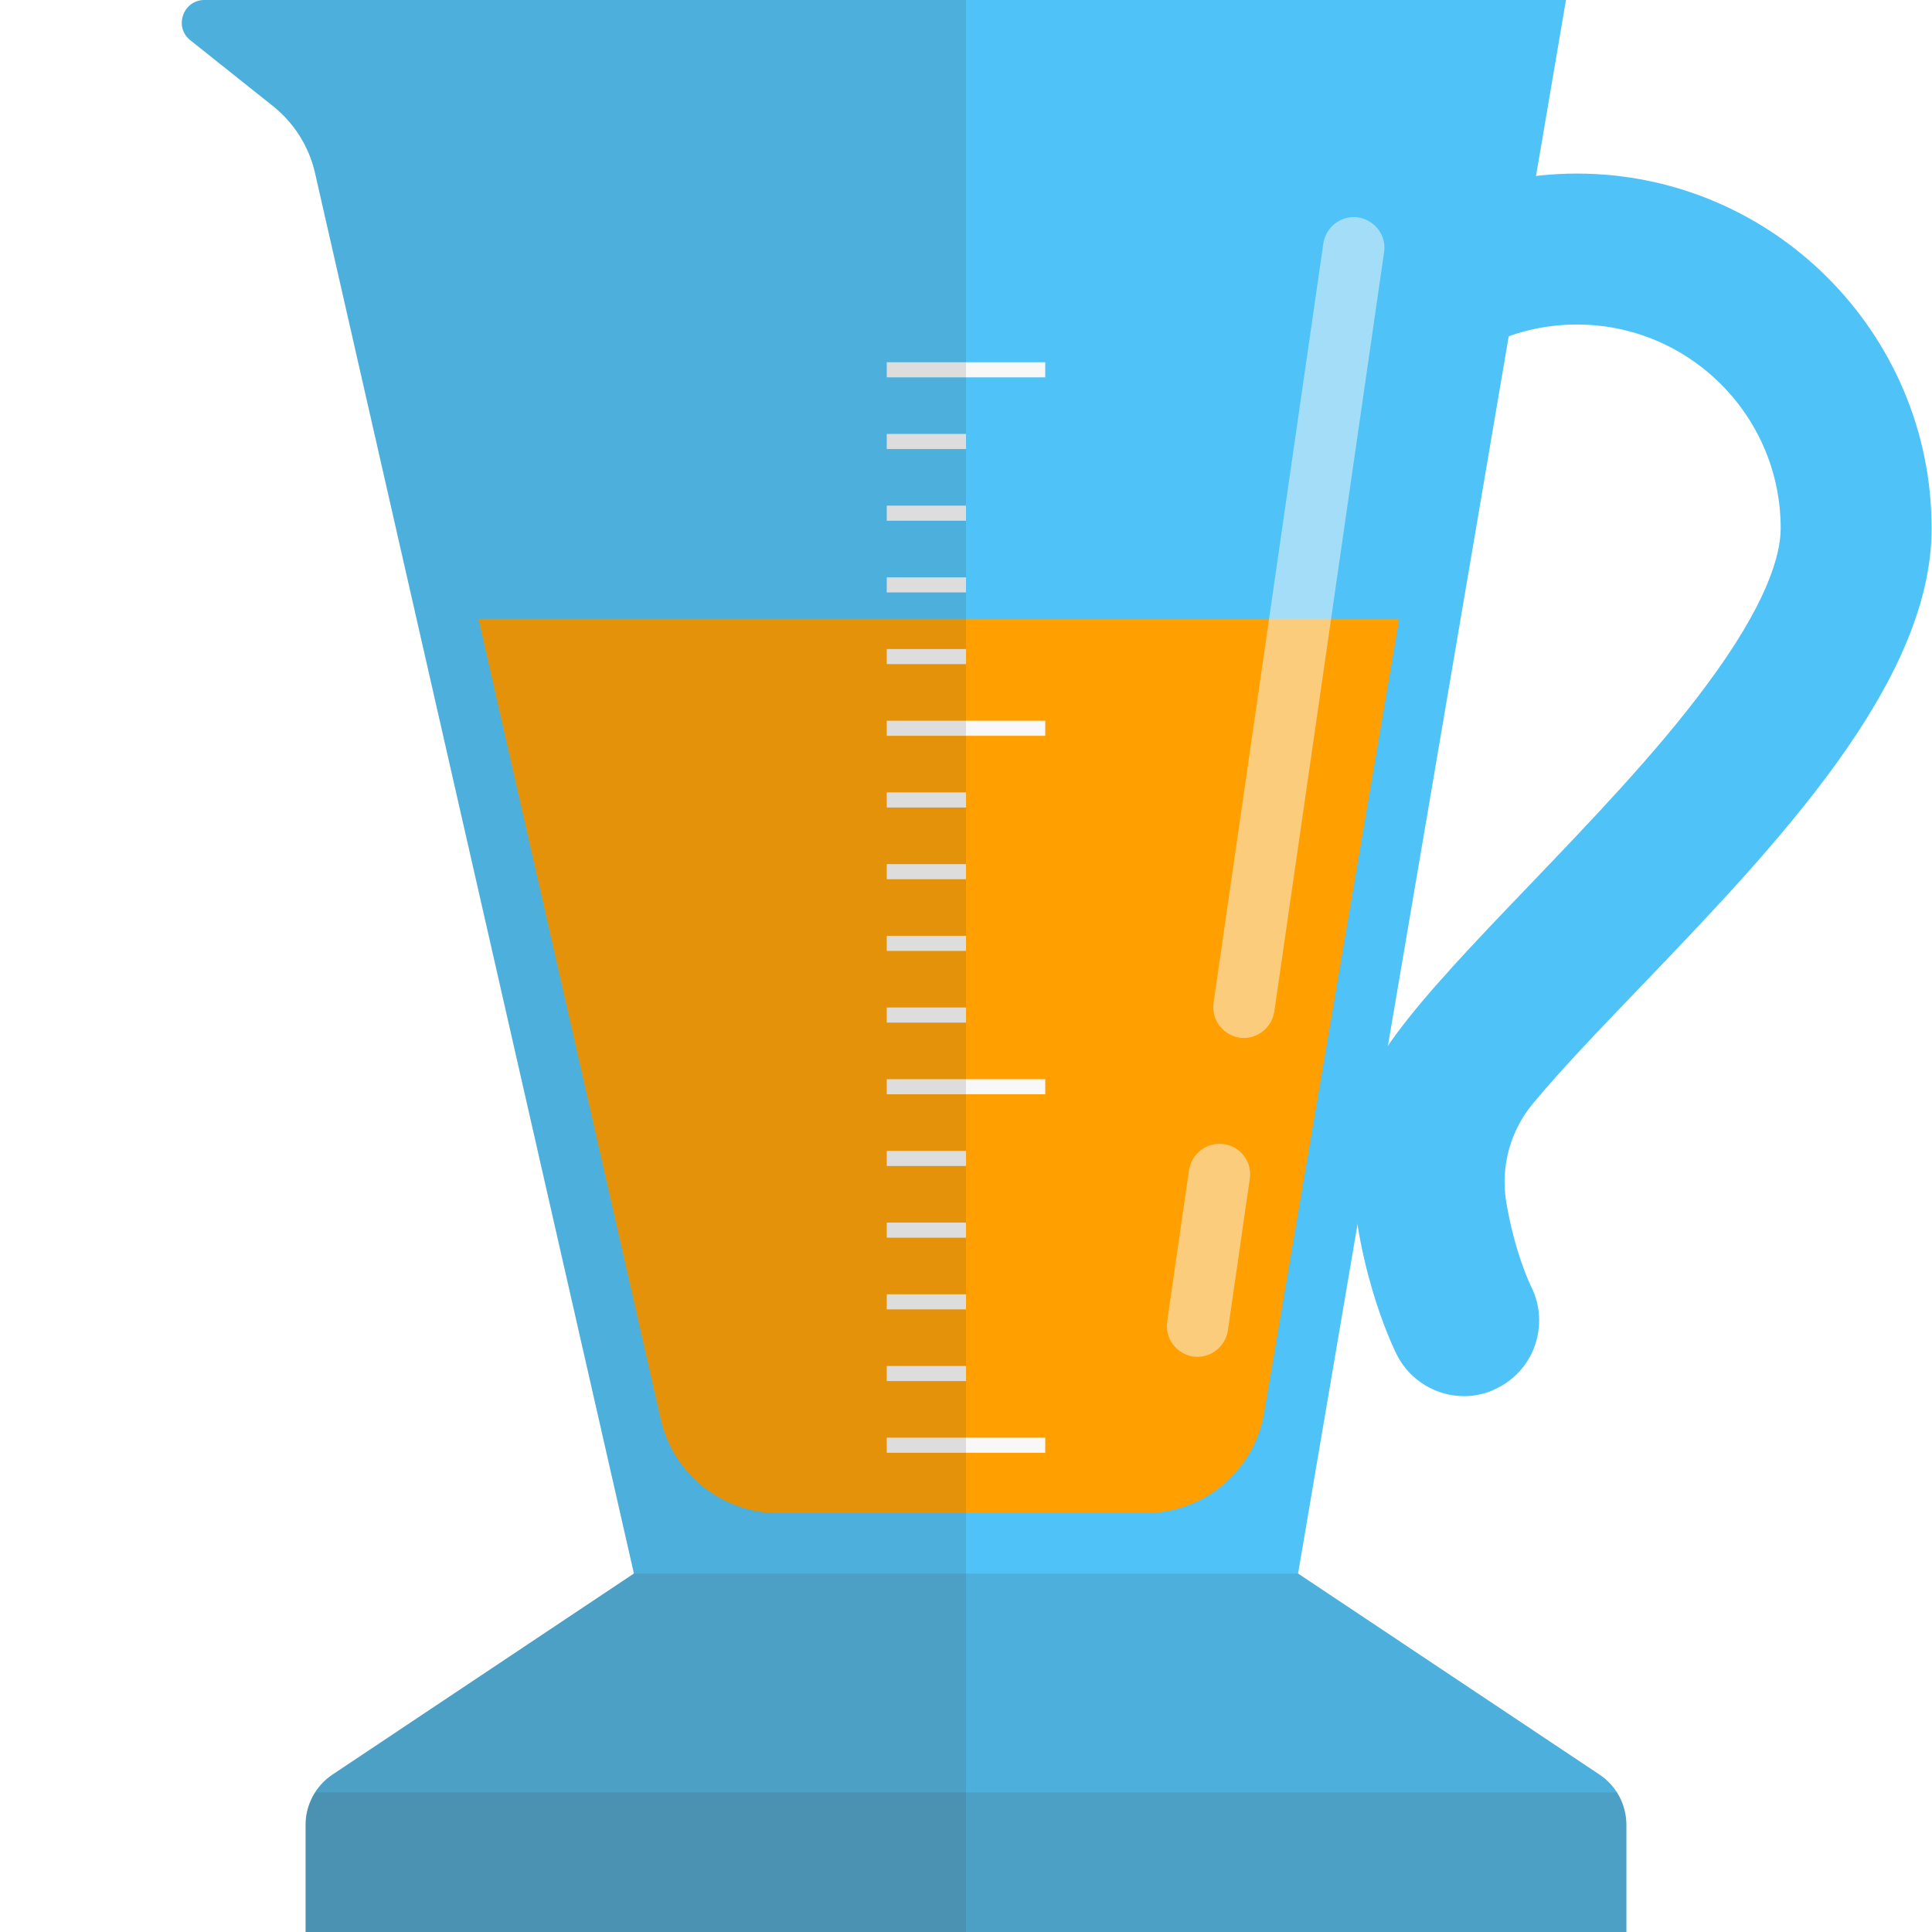
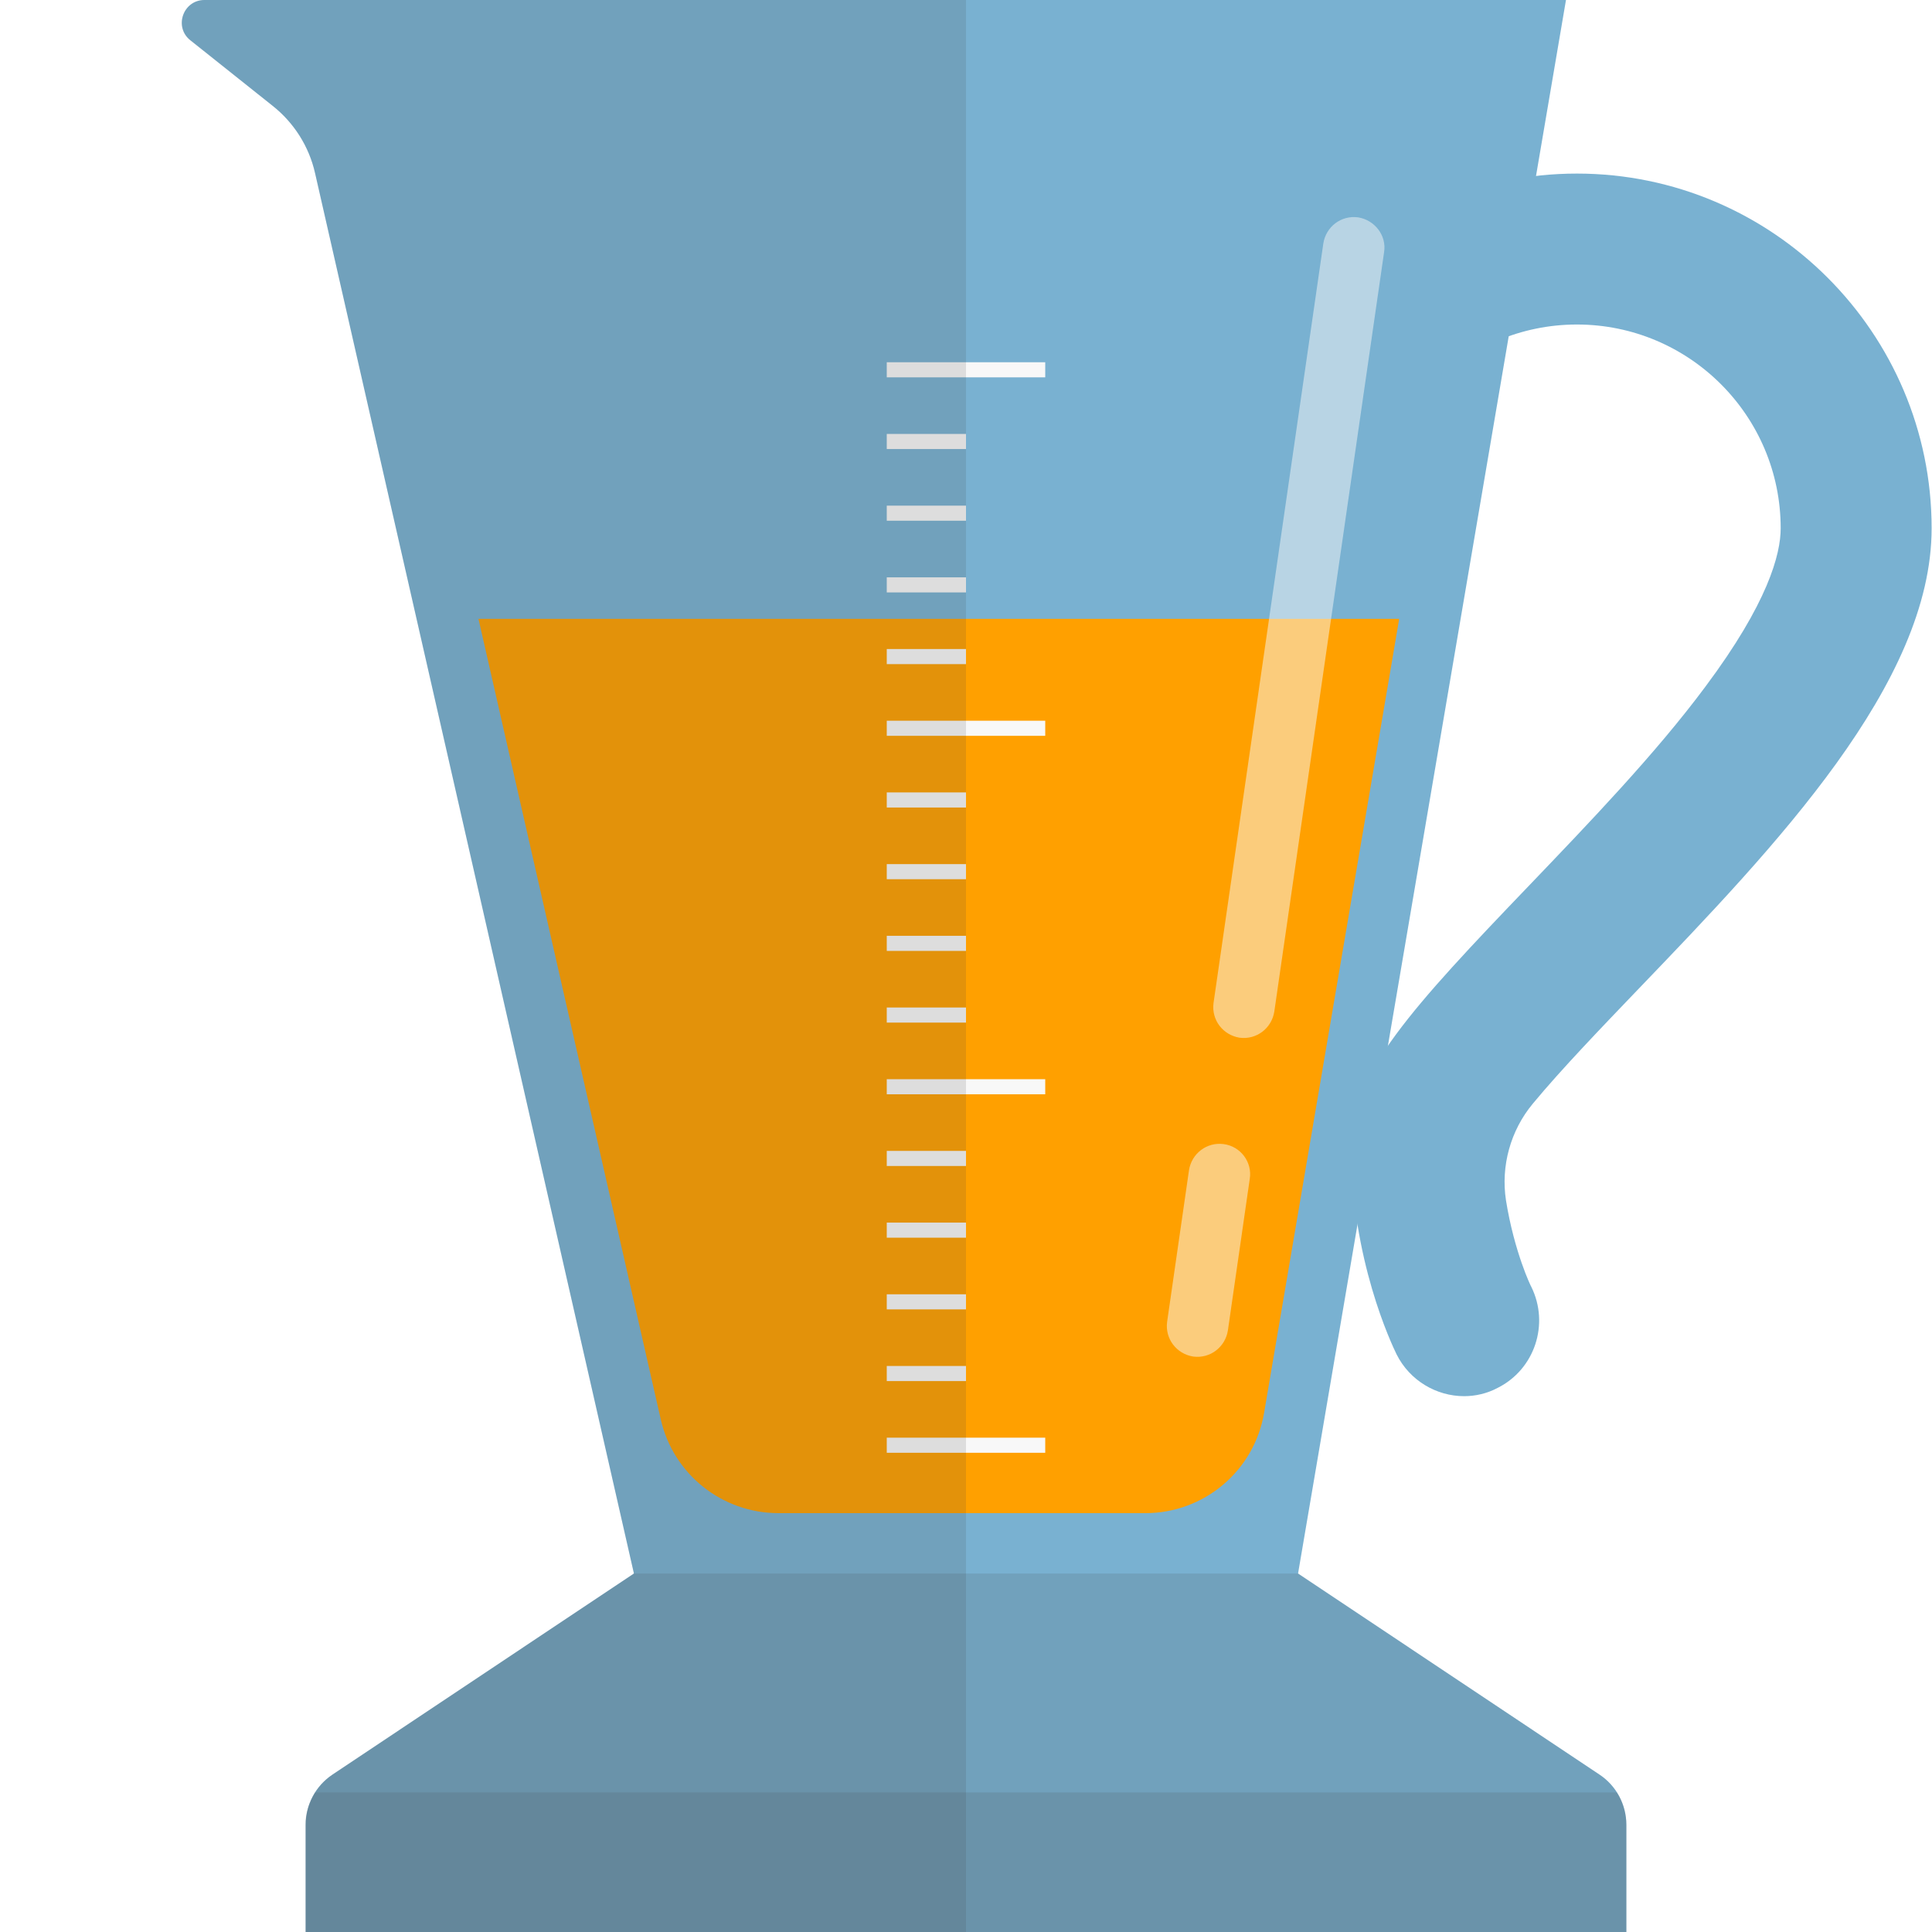
<svg xmlns="http://www.w3.org/2000/svg" version="1.1" x="0" y="0" viewBox="0 0 512 512" xml:space="preserve">
-   <style type="text/css">.st0{fill:#4fc3f7}.st1{opacity:.15;fill:#444;enable-background:new}</style>
+   <style type="text/css">.st0{fill:#79b1d1}.st1{opacity:.15;fill:#444;enable-background:new}</style>
  <path class="st0" d="M388 370c-7.3 0-14.4-4.1-17.9-11.1-1.2-2.5-12.1-25.1-12.1-55.9 0-18.3 16.2-36 47.3-68.4 15.7-16.4 33.5-34.9 46.7-52.7 16.5-22.1 19.9-35 19.9-41.9 0-29.8-24.2-54-54-54-29.7 0-53.9 24.1-54 53.8 0 11-9 20.1-19.9 20.2-11.1 0-20.1-8.9-20.1-20 0-51.8 42.2-94 94-94s94 42.2 94 94c0 41.1-41.3 84.2-77.8 122.2-9.1 9.5-20.3 21.1-27.9 30.3-5.9 7.1-8.5 16.5-7.1 25.6 2.2 13.7 6.6 22.8 6.7 22.9 4.9 9.9.9 21.9-8.9 26.8-2.8 1.5-5.9 2.2-8.9 2.2zm9.8-65z" />
  <path class="st0" d="M423.9 470.3L344 417 415 0H54.2c-5.7 0-8.2 7.2-3.7 10.7L72.2 28c5.7 4.5 9.7 10.8 11.3 17.9L168 417l-79.9 53.3c-4.5 3-7.1 8-7.1 13.3V512h350v-28.4c0-5.4-2.7-10.4-7.1-13.3z" />
  <path class="st1" d="M428.5 475h-345c-1.6 2.5-2.5 5.5-2.5 8.6V512h350v-28.4c0-3.1-.9-6.1-2.5-8.6z" />
  <path class="st1" d="M344 417H168l-79.9 53.3c-4.5 3-7.1 8-7.1 13.3V512h350v-28.4c0-5.3-2.7-10.3-7.1-13.3L344 417z" />
  <path d="M126.8 164l48.3 212.1c3.3 14.6 16.3 24.9 31.2 24.9h97.2c15.6 0 28.9-11.2 31.5-26.6L370.8 164h-244z" fill="#ffa000" />
  <path d="M235 381h42v4h-42zm0-95h42v4h-42zm0-95h42v4h-42zm0-95h42v4h-42zm0 266h21v4h-21zm0-19h21v4h-21zm0-19h21v4h-21zm0-19h21v4h-21zm0-38h21v4h-21zm0-19h21v4h-21zm0-19h21v4h-21zm0-19h21v4h-21zm0-38h21v4h-21zm0-19h21v4h-21zm0-19h21v4h-21zm0-19h21v4h-21z" fill="#f8f8f8" />
  <path d="M359.9 57.6c-4.5-.6-8.5 2.5-9.2 6.9l-29.1 201.3c-.6 4.5 2.5 8.5 6.9 9.2 4.5.6 8.5-2.5 9.2-6.9l29.1-201.3c.7-4.4-2.5-8.5-6.9-9.2zm-35.6 245.6c-4.5-.6-8.5 2.5-9.2 6.9l-5.8 40.2c-.6 4.5 2.5 8.5 6.9 9.2 4.5.6 8.5-2.5 9.2-6.9l5.8-40.2c.7-4.4-2.4-8.6-6.9-9.2z" opacity=".5" fill="#f8f8f8" />
  <path class="st1" d="M256 0v512H81v-29.8c0-.3 0-.5.1-.8 0-.1 0-.2.1-.4 0-.2.1-.5.1-.7 0-.1 0-.2.1-.3.1-.3.1-.5.2-.8 0-.1.1-.2.1-.3.1-.3.2-.6.3-.8 0-.1 0-.1.1-.2 1.2-3.1 3.3-5.8 6.1-7.7L168 417 83.5 45.9c-1.6-7.1-5.6-13.4-11.3-17.9L50.4 10.7C46 7.2 48.5 0 54.2 0H256z" />
</svg>
